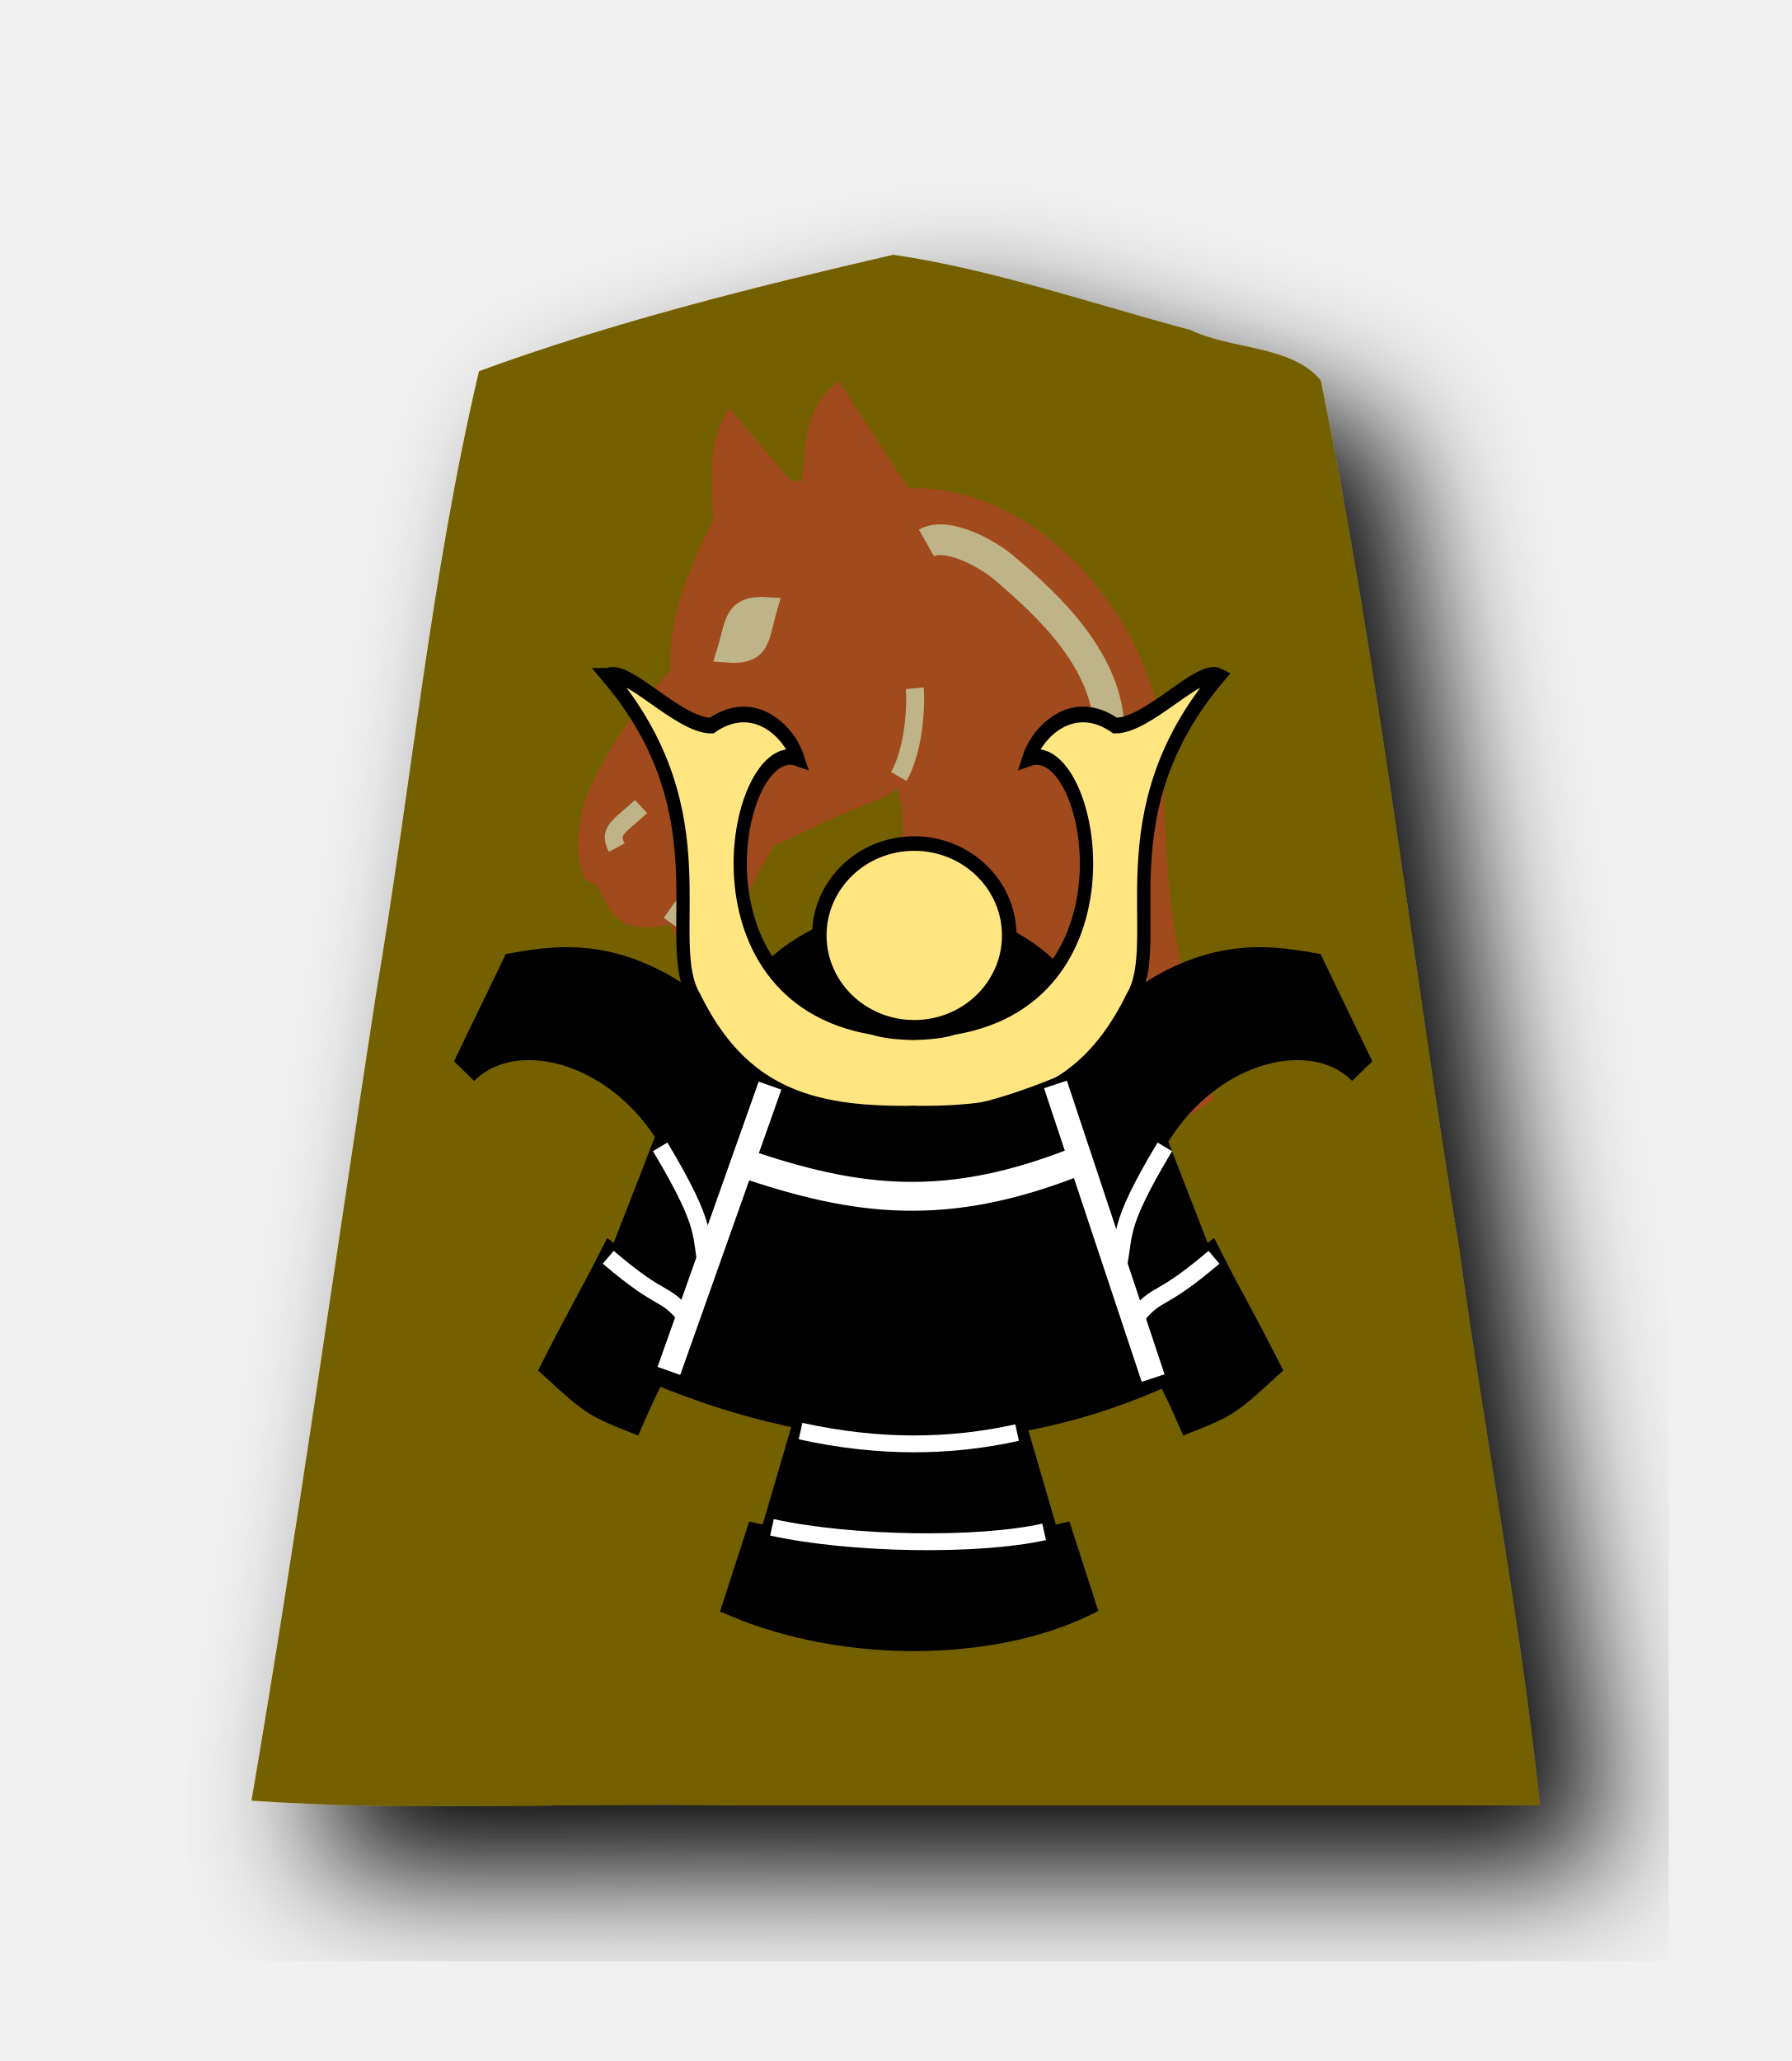
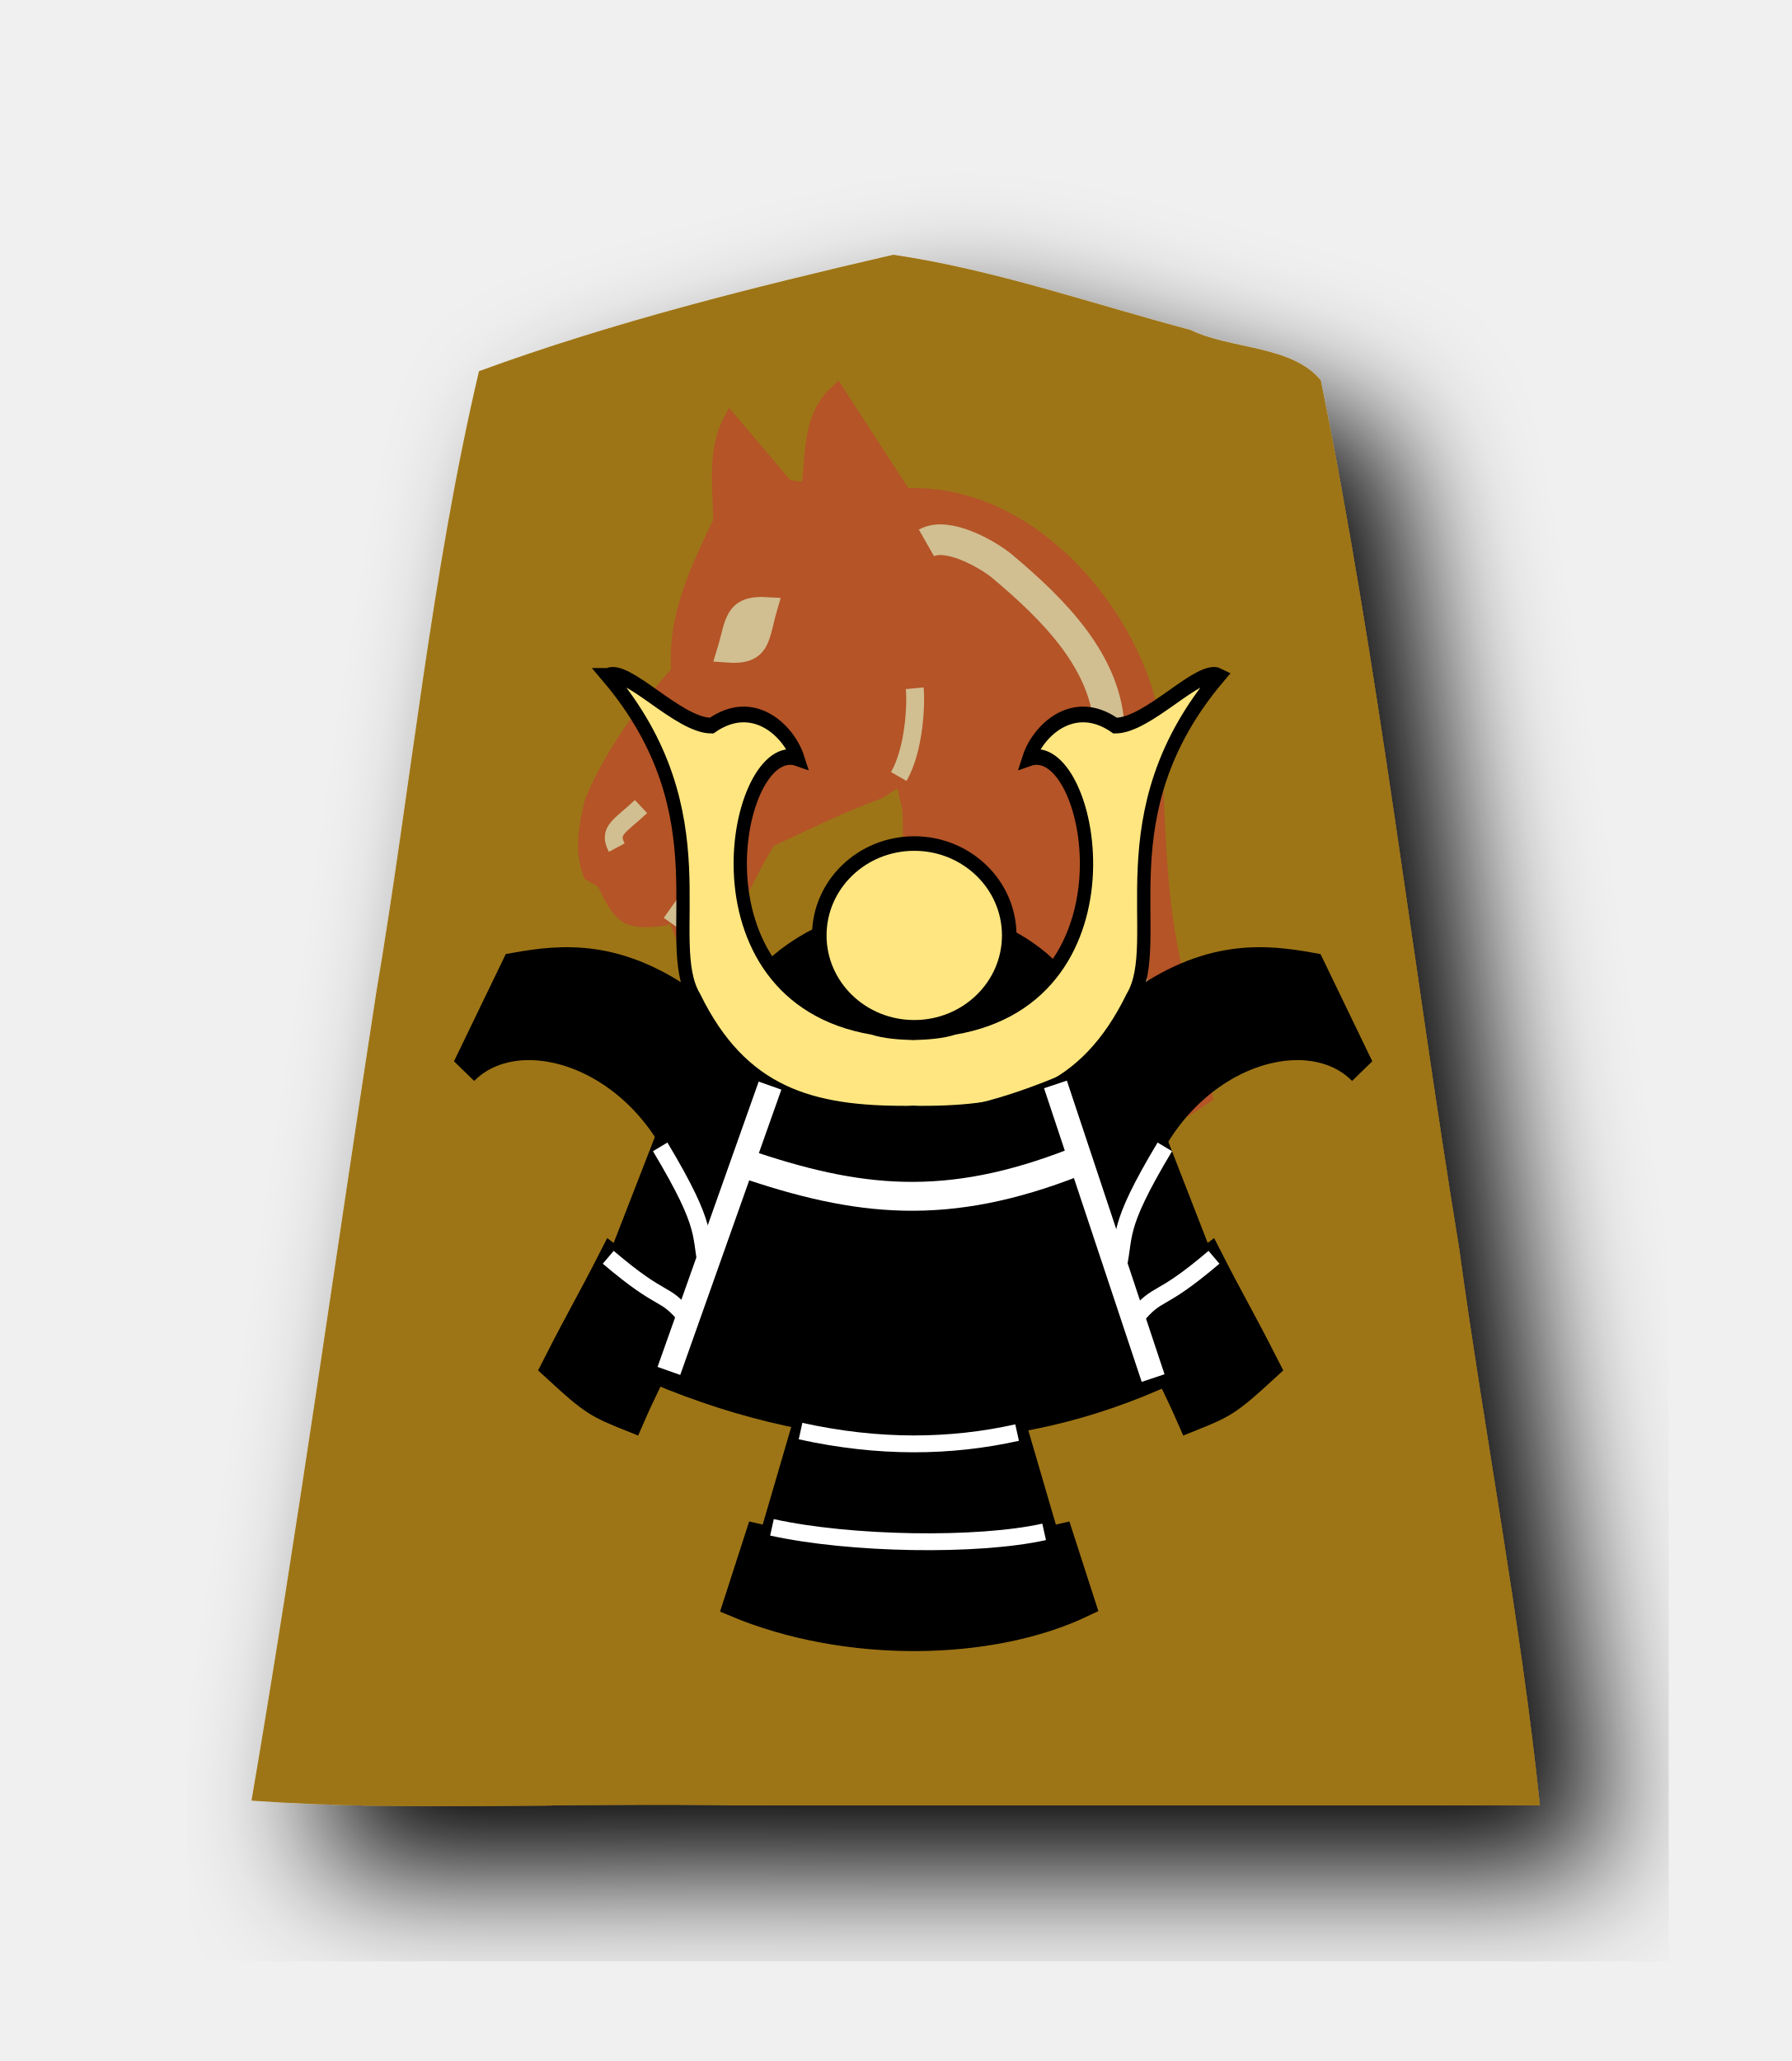
<svg xmlns="http://www.w3.org/2000/svg" width="52.157" height="60" version="1.1" id="svg1717">
  <defs id="defs1721">
    <filter style="color-interpolation-filters:sRGB" id="filter1552">
      <feFlood flood-opacity="0.498" flood-color="rgb(0,0,0)" result="flood" id="feFlood1542" />
      <feComposite in="flood" in2="SourceGraphic" operator="in" result="composite1" id="feComposite1544" />
      <feGaussianBlur in="composite1" stdDeviation="2.5" result="blur" id="feGaussianBlur1546" />
      <feOffset dx="4.57967e-15" dy="4.41314e-15" result="offset" id="feOffset1548" />
      <feComposite in="SourceGraphic" in2="offset" operator="over" result="composite2" id="feComposite1550" />
    </filter>
    <filter style="color-interpolation-filters:sRGB" id="filter1540">
      <feFlood flood-opacity="0.498" flood-color="rgb(0,0,0)" result="flood" id="feFlood1530" />
      <feComposite in="flood" in2="SourceGraphic" operator="in" result="composite1" id="feComposite1532" />
      <feGaussianBlur in="composite1" stdDeviation="2.5" result="blur" id="feGaussianBlur1534" />
      <feOffset dx="4.57967e-15" dy="4.41314e-15" result="offset" id="feOffset1536" />
      <feComposite in="SourceGraphic" in2="offset" operator="over" result="composite2" id="feComposite1538" />
    </filter>
    <filter id="drop-shadow-9">
      <feGaussianBlur in="SourceAlpha" result="blur" stdDeviation="2" id="feGaussianBlur5056" />
      <feOffset result="offsetBlur" dx="2" dy="2" id="feOffset5058" />
      <feBlend in="SourceGraphic" in2="offsetBlur" mode="normal" id="feBlend5060" />
    </filter>
    <filter id="drop-shadow-2">
      <feGaussianBlur in="SourceAlpha" result="blur" stdDeviation="2" id="feGaussianBlur6807" />
      <feOffset result="offsetBlur" dx="2" dy="2" id="feOffset6809" />
      <feBlend in="SourceGraphic" in2="offsetBlur" mode="normal" id="feBlend6811" />
    </filter>
    <filter id="drop-shadow-2-8">
      <feGaussianBlur in="SourceAlpha" result="blur" stdDeviation="2" id="feGaussianBlur6807-2" />
      <feOffset result="offsetBlur" dx="2" dy="2" id="feOffset6809-8" />
      <feBlend in="SourceGraphic" in2="offsetBlur" mode="normal" id="feBlend6811-0" />
    </filter>
    <filter id="drop-shadow-6">
      <feGaussianBlur in="SourceAlpha" result="blur" stdDeviation="2" id="feGaussianBlur5056-9" />
      <feOffset result="offsetBlur" dx="2" dy="2" id="feOffset5058-0" />
      <feBlend in="SourceGraphic" in2="offsetBlur" mode="normal" id="feBlend5060-9" />
    </filter>
    <filter id="drop-shadow-27">
      <feGaussianBlur in="SourceAlpha" result="blur" stdDeviation="2" id="feGaussianBlur5056-5" />
      <feOffset result="offsetBlur" dx="2" dy="2" id="feOffset5058-6" />
      <feBlend in="SourceGraphic" in2="offsetBlur" mode="normal" id="feBlend5060-96" />
    </filter>
    <filter id="drop-shadow-2-88">
      <feGaussianBlur in="SourceAlpha" result="blur" stdDeviation="2" id="feGaussianBlur6807-1" />
      <feOffset result="offsetBlur" dx="2" dy="2" id="feOffset6809-5" />
      <feBlend in="SourceGraphic" in2="offsetBlur" mode="normal" id="feBlend6811-7" />
    </filter>
    <filter id="drop-shadow-2-6">
      <feGaussianBlur in="SourceAlpha" result="blur" stdDeviation="2" id="feGaussianBlur6807-4" />
      <feOffset result="offsetBlur" dx="2" dy="2" id="feOffset6809-6" />
      <feBlend in="SourceGraphic" in2="offsetBlur" mode="normal" id="feBlend6811-8" />
    </filter>
    <filter id="drop-shadow-62">
      <feGaussianBlur in="SourceAlpha" result="blur" stdDeviation="2" id="feGaussianBlur5056-7" />
      <feOffset result="offsetBlur" dx="2" dy="2" id="feOffset5058-9" />
      <feBlend in="SourceGraphic" in2="offsetBlur" mode="normal" id="feBlend5060-1" />
    </filter>
    <filter id="drop-shadow-1">
      <feGaussianBlur in="SourceAlpha" result="blur" stdDeviation="2" id="feGaussianBlur5056-0" />
      <feOffset result="offsetBlur" dx="2" dy="2" id="feOffset5058-7" />
      <feBlend in="SourceGraphic" in2="offsetBlur" mode="normal" id="feBlend5060-4" />
    </filter>
    <filter id="drop-shadow-2-67">
      <feGaussianBlur in="SourceAlpha" result="blur" stdDeviation="2" id="feGaussianBlur6807-7" />
      <feOffset result="offsetBlur" dx="2" dy="2" id="feOffset6809-4" />
      <feBlend in="SourceGraphic" in2="offsetBlur" mode="normal" id="feBlend6811-74" />
    </filter>
    <filter id="drop-shadow-2-86">
      <feGaussianBlur in="SourceAlpha" result="blur" stdDeviation="2" id="feGaussianBlur6807-6" />
      <feOffset result="offsetBlur" dx="2" dy="2" id="feOffset6809-9" />
      <feBlend in="SourceGraphic" in2="offsetBlur" mode="normal" id="feBlend6811-1" />
    </filter>
    <filter id="drop-shadow-22">
      <feGaussianBlur in="SourceAlpha" result="blur" stdDeviation="2" id="feGaussianBlur5056-0-5" />
      <feOffset result="offsetBlur" dx="2" dy="2" id="feOffset5058-0-0" />
      <feBlend in="SourceGraphic" in2="offsetBlur" mode="normal" id="feBlend5060-0" />
    </filter>
  </defs>
  <filter id="drop-shadow">
    <feGaussianBlur in="SourceAlpha" result="blur" stdDeviation="2" id="feGaussianBlur1692" />
    <feOffset result="offsetBlur" dx="2" dy="2" id="feOffset1694" />
    <feBlend in="SourceGraphic" in2="offsetBlur" mode="normal" id="feBlend1696" />
  </filter>
-   <g transform="matrix(0.9393427,0,0,0.9393427,36.30043,1.557944)" id="g5079-7" style="display:inline;fill:#756001;fill-opacity:1;filter:url(#drop-shadow-22)">
-     <path d="m -10.96,6.237 c -4.319,1 -8.69,2.088 -12.838,3.608 -1.492,6.331 -2.103,12.88 -3.191,19.305 -1.285,8.332 -2.439,16.689 -3.86,24.997 4.847,0.346 10,0.05 14.963,0.148 H 9.085 c -0.585,-5.657 -1.718,-11.523 -2.502,-17.26 -1.462,-8.96 -2.486,-18.012 -4.288,-26.903 -0.885,-1.093 -2.799,-0.957 -4.037,-1.564 -3.053,-0.81 -6.099,-1.875 -9.218,-2.332 z" id="path5063-6" style="fill:#756001;fill-opacity:1" />
+   <g transform="matrix(0.9393427,0,0,0.9393427,36.30043,1.557944)" id="g5079-7" style="display:inline;fill:#9e7519;fill-opacity:1;filter:url(#drop-shadow-22)">
+     <path d="m -10.96,6.237 c -4.319,1 -8.69,2.088 -12.838,3.608 -1.492,6.331 -2.103,12.88 -3.191,19.305 -1.285,8.332 -2.439,16.689 -3.86,24.997 4.847,0.346 10,0.05 14.963,0.148 H 9.085 c -0.585,-5.657 -1.718,-11.523 -2.502,-17.26 -1.462,-8.96 -2.486,-18.012 -4.288,-26.903 -0.885,-1.093 -2.799,-0.957 -4.037,-1.564 -3.053,-0.81 -6.099,-1.875 -9.218,-2.332 z" id="path5063-6" style="fill:#9e7519;fill-opacity:1" />
  </g>
  <g id="layer1" />
  <g id="layer3">
    <g id="g12482" transform="matrix(0.7438463,0,0,0.7438463,6.743849,-2.817519)" style="opacity:0.528">
      <g transform="matrix(0.7005504,0,0,0.7005504,-244.8044,-23.95103)" id="g8333-7" style="display:inline">
        <g id="g8329-5" transform="matrix(0.5770575,0,0,0.5770575,442.0274,27.09883)" style="stroke-width:1.386;stroke-miterlimit:4;stroke-dasharray:none">
          <path id="path8321-2" d="m -112.144,62.364 c -1.6,3.019 -0.979,6.472 -0.979,9.788 -2.637,5.433 -4.421,9.611 -4.055,14.542 -3.426,3.817 -6.439,7.882 -8.39,12.585 -0.556,2.331 -1.037,4.661 -0.14,6.992 l 1.258,0.699 c 1.623,3.364 2.101,4.109 5.733,3.636 l 0.699,-3.496 0.979,-1.678 -0.699,4.475 0.979,2.377 c 5.562,-1.791 5.436,-4.784 8.354,-9.286 4.416,-2.04 6.332,-3.073 10.663,-4.697 l 1.958,-1.258 2.936,-4.894 -2.657,4.754 0.699,3.076 c 0,0 0.14,2.797 0,3.496 -0.295,4.507 -4.288,9.949 -7.519,12.729 -4.418,3.365 -5.27,6.49 -5.905,11.881 21.57,11.971 32.153,6.364 42.089,-0.28 -0.435,-2.472 -0.771,-4.234 -1.702,-7.638 -2.388,-8.008 -2.832,-13.068 -3.192,-26.9 -0.667,-10.141 -11.049,-24.316 -24.248,-23.643 l -6.515,-10.056 c -2.743,2.442 -2.342,6.067 -2.797,9.508 l -2.097,-0.28 z" style="fill:#c83737;fill-opacity:1;stroke:#c83737;stroke-width:1.386;stroke-linecap:butt;stroke-linejoin:miter;stroke-miterlimit:4;stroke-dasharray:none;stroke-opacity:1" />
          <path id="path8323-5" d="m -95.839,96.831 c 1.504,-2.624 1.695,-6.973 1.543,-8.544" style="fill:none;stroke:#ffffff;stroke-width:1.732;stroke-linecap:butt;stroke-linejoin:miter;stroke-miterlimit:4;stroke-dasharray:none;stroke-opacity:1" />
          <path id="path8325-9" d="m -108.574,80.454 c -3.305,-0.203 -3.029,1.49 -3.91,4.358 3.366,0.262 3.052,-1.43 3.91,-4.358 z" style="fill:#ffffff;stroke:#ffffff;stroke-width:1.984;stroke-linecap:butt;stroke-linejoin:miter;stroke-miterlimit:4;stroke-dasharray:none;stroke-opacity:1" />
          <path id="path8327-8" d="m -93.159,74.22 c 1.994,-1.137 5.955,1.095 7.399,2.315 4.785,4.041 10.223,9.278 10.309,16.017 1.316,10.47 0.825,25.073 4.797,33.888" style="fill:none;stroke:#ffffff;stroke-width:2.968;stroke-linecap:butt;stroke-linejoin:miter;stroke-miterlimit:4;stroke-dasharray:none;stroke-opacity:1" />
        </g>
        <path style="fill:none;stroke:#ffffff;stroke-width:0.999;stroke-linecap:butt;stroke-linejoin:miter;stroke-miterlimit:4;stroke-dasharray:none;stroke-opacity:1" d="m 374,91.163 2.125,-3" id="path8331-4" />
      </g>
      <path style="display:inline;fill:none;stroke:#ffffff;stroke-width:0.7;stroke-linecap:butt;stroke-linejoin:miter;stroke-miterlimit:4;stroke-dasharray:none;stroke-opacity:1" d="m 15.076,36.961 c -0.362,-0.676 0.138,-0.84 0.949,-1.607" id="path8331-6" />
    </g>
  </g>
  <g id="layer2">
    <g transform="translate(-176.4368,-18.91642)" style="display:inline" id="g8011">
      <g id="g7992" transform="translate(0.7627119,5.59322)">
        <g transform="matrix(0.7005504,0,0,0.7005504,30.93845,-14.96561)" id="g4792-8" style="display:inline">
          <g transform="translate(-71.19092,-1.25)" id="g4722-9">
            <g id="g4712-6" transform="translate(31.46625,-52.3259)" style="stroke:#000000;stroke-width:1.2;stroke-miterlimit:4;stroke-dasharray:none">
              <path transform="matrix(0.06852995,0,0,0.08094496,265.4334,113.5891)" id="path4702-1" d="m 89.878,104.459 c 71.228,71.229 31.757,135.821 52.51,165.379 28.871,49.947 71.083,59.605 129.343,59.369 1.132,-0.005 2.27,-0.039 3.413,-0.104 1.143,0.064 2.28,0.099 3.413,0.104 58.26,0.236 100.472,-9.422 129.343,-59.369 20.752,-29.558 -18.718,-94.149 52.51,-165.379 -11.605,-5.015 -42.725,25.605 -62.898,25.525 -25.612,-15.171 -47.031,3.08 -52.251,16.777 37.839,-11.301 70.079,121.468 -45.538,137.914 -7.067,1.971 -16.164,2.514 -24.578,2.719 -8.414,-0.205 -17.511,-0.748 -24.578,-2.719 -115.617,-16.446 -83.377,-149.215 -45.538,-137.914 -5.22,-13.697 -26.639,-31.948 -52.251,-16.777 -20.172,0.08 -51.293,-30.539 -62.898,-25.525 z" style="fill:#ffe680;stroke:#000000;stroke-width:8.056;stroke-linecap:butt;stroke-linejoin:miter;stroke-miterlimit:4;stroke-dasharray:none;stroke-opacity:1" />
              <path id="path4704-4" d="M 141.488,275.714 C 96.362,247.419 61.476,250.533 32.684,254.909 L 3.205,306.581 c 41.944,-36.203 152.117,6.577 144.443,111.867 7.771,-26.631 28.133,-63.418 39.832,-101.833 m 220.385,-40.901 c 45.126,-28.294 80.012,-25.181 108.804,-20.805 l 29.479,51.672 c -41.944,-36.203 -152.117,6.577 -144.443,111.867 -7.771,-26.631 -28.133,-63.418 -39.832,-101.833" style="fill:#000000;stroke:#000000;stroke-width:16.112;stroke-linecap:butt;stroke-linejoin:miter;stroke-miterlimit:4;stroke-dasharray:none;stroke-opacity:1" transform="matrix(0.06852995,0,0,0.08094496,265.4555,113.567)" />
              <path id="path4706-0" d="m 128.121,339.223 -29.443,64.097 c -3.407,-2.033 6.609,9.491 -6.593,1.008 -14.054,23.338 -19.002,29.833 -33.969,54.715 21.968,17.086 24.658,18.309 46.106,25.56 13.293,-25.846 25.739,-42.374 44.638,-83.919 m 270.023,-61.462 29.443,64.097 c 3.407,-2.033 -6.609,9.491 6.593,1.008 14.054,23.338 19.002,29.833 33.969,54.715 -21.968,17.086 -24.658,18.309 -46.106,25.56 -13.293,-25.846 -25.739,-42.374 -44.638,-83.919" style="fill:#000000;stroke:#000000;stroke-width:16.112;stroke-linecap:butt;stroke-linejoin:miter;stroke-miterlimit:4;stroke-dasharray:none;stroke-opacity:1" transform="matrix(0.06852995,0,0,0.08094496,265.4334,113.5891)" />
              <path id="path4708-6" d="m 273.604,150.864 c 7.363,3.092 14.48,3.19 21.328,0 l -4.023,-11.781 c -5.552,2.376 -8.767,2.099 -13.5,0.437 z" style="fill:#000000;stroke:#000000;stroke-width:1.2;stroke-linecap:butt;stroke-linejoin:miter;stroke-miterlimit:4;stroke-dasharray:none;stroke-opacity:1" />
              <path id="path4710-8" d="m 277.188,142.28 c 4.811,1.655 8.506,2.056 13.826,-0.031" style="fill:none;stroke:#ffffff;stroke-width:1.2;stroke-linecap:butt;stroke-linejoin:miter;stroke-miterlimit:4;stroke-dasharray:none;stroke-opacity:1" />
            </g>
            <path style="fill:none;stroke:#ffffff;stroke-width:0.7;stroke-linecap:butt;stroke-linejoin:miter;stroke-miterlimit:4;stroke-dasharray:none;stroke-opacity:1" d="m 305.232,89.29 c 2.11,3.522 1.59,3.631 1.985,5.204 m 18.988,-5.204 c -2.11,3.522 -1.59,3.631 -1.985,5.204" id="path4716-2" />
            <path style="fill:none;stroke:#ffffff;stroke-width:1px;stroke-linecap:butt;stroke-linejoin:miter;stroke-opacity:1" d="m 305.594,98.601 4.203,-11.856 m 11.863,-0.05 4.059,12.202" id="path4720-4" />
            <path transform="translate(-1.25,3.5625)" id="path4800-6" d="m 304.323,90.316 c 2.375,2.019 2.256,1.307 3.27,2.527 m 21.906,-2.527 c -2.375,2.019 -2.256,1.307 -3.27,2.527" style="fill:none;stroke:#ffffff;stroke-width:0.7;stroke-linecap:butt;stroke-linejoin:miter;stroke-miterlimit:4;stroke-dasharray:none;stroke-opacity:1" />
          </g>
          <path id="path4728-2" d="m 239.024,80.489 c 3.438,-2.881 8.3,-2.42 11.037,0.135 -2.365,3.351 -9.495,2.306 -11.037,-0.135 z" style="fill:#000000;stroke:#000000;stroke-width:1px;stroke-linecap:butt;stroke-linejoin:miter;stroke-opacity:1" />
          <ellipse style="opacity:1;fill:#ffe680;fill-opacity:1;stroke:#000000;stroke-width:0.604;stroke-linecap:butt;stroke-linejoin:miter;stroke-miterlimit:4;stroke-dasharray:none;stroke-opacity:1;paint-order:normal" id="path4730-7" cx="244.601" cy="79.253" rx="3.947" ry="3.818" />
          <path style="fill:#000000;stroke:#000000;stroke-width:1px;stroke-linecap:butt;stroke-linejoin:miter;stroke-opacity:1" d="m 240.019,99.645 -1.37,4.685 -0.575,-0.133 -0.928,2.873 c 4.644,1.952 10.662,1.844 14.496,0 l -0.928,-2.873 -0.575,0.133 -1.37,-4.685" id="path4767-7" />
          <path style="fill:none;stroke:#ffffff;stroke-width:0.7;stroke-linecap:butt;stroke-linejoin:miter;stroke-miterlimit:4;stroke-dasharray:none;stroke-opacity:1" d="m 239.875,99.851 c 3.262,0.719 6.238,0.677 9,0.062" id="path4772-3" />
          <path id="path4774-6" d="m 238.687,103.851 c 3.262,0.719 8.551,0.802 11.312,0.188" style="fill:none;stroke:#ffffff;stroke-width:0.7;stroke-linecap:butt;stroke-linejoin:miter;stroke-miterlimit:4;stroke-dasharray:none;stroke-opacity:1" />
        </g>
      </g>
    </g>
  </g>
</svg>
